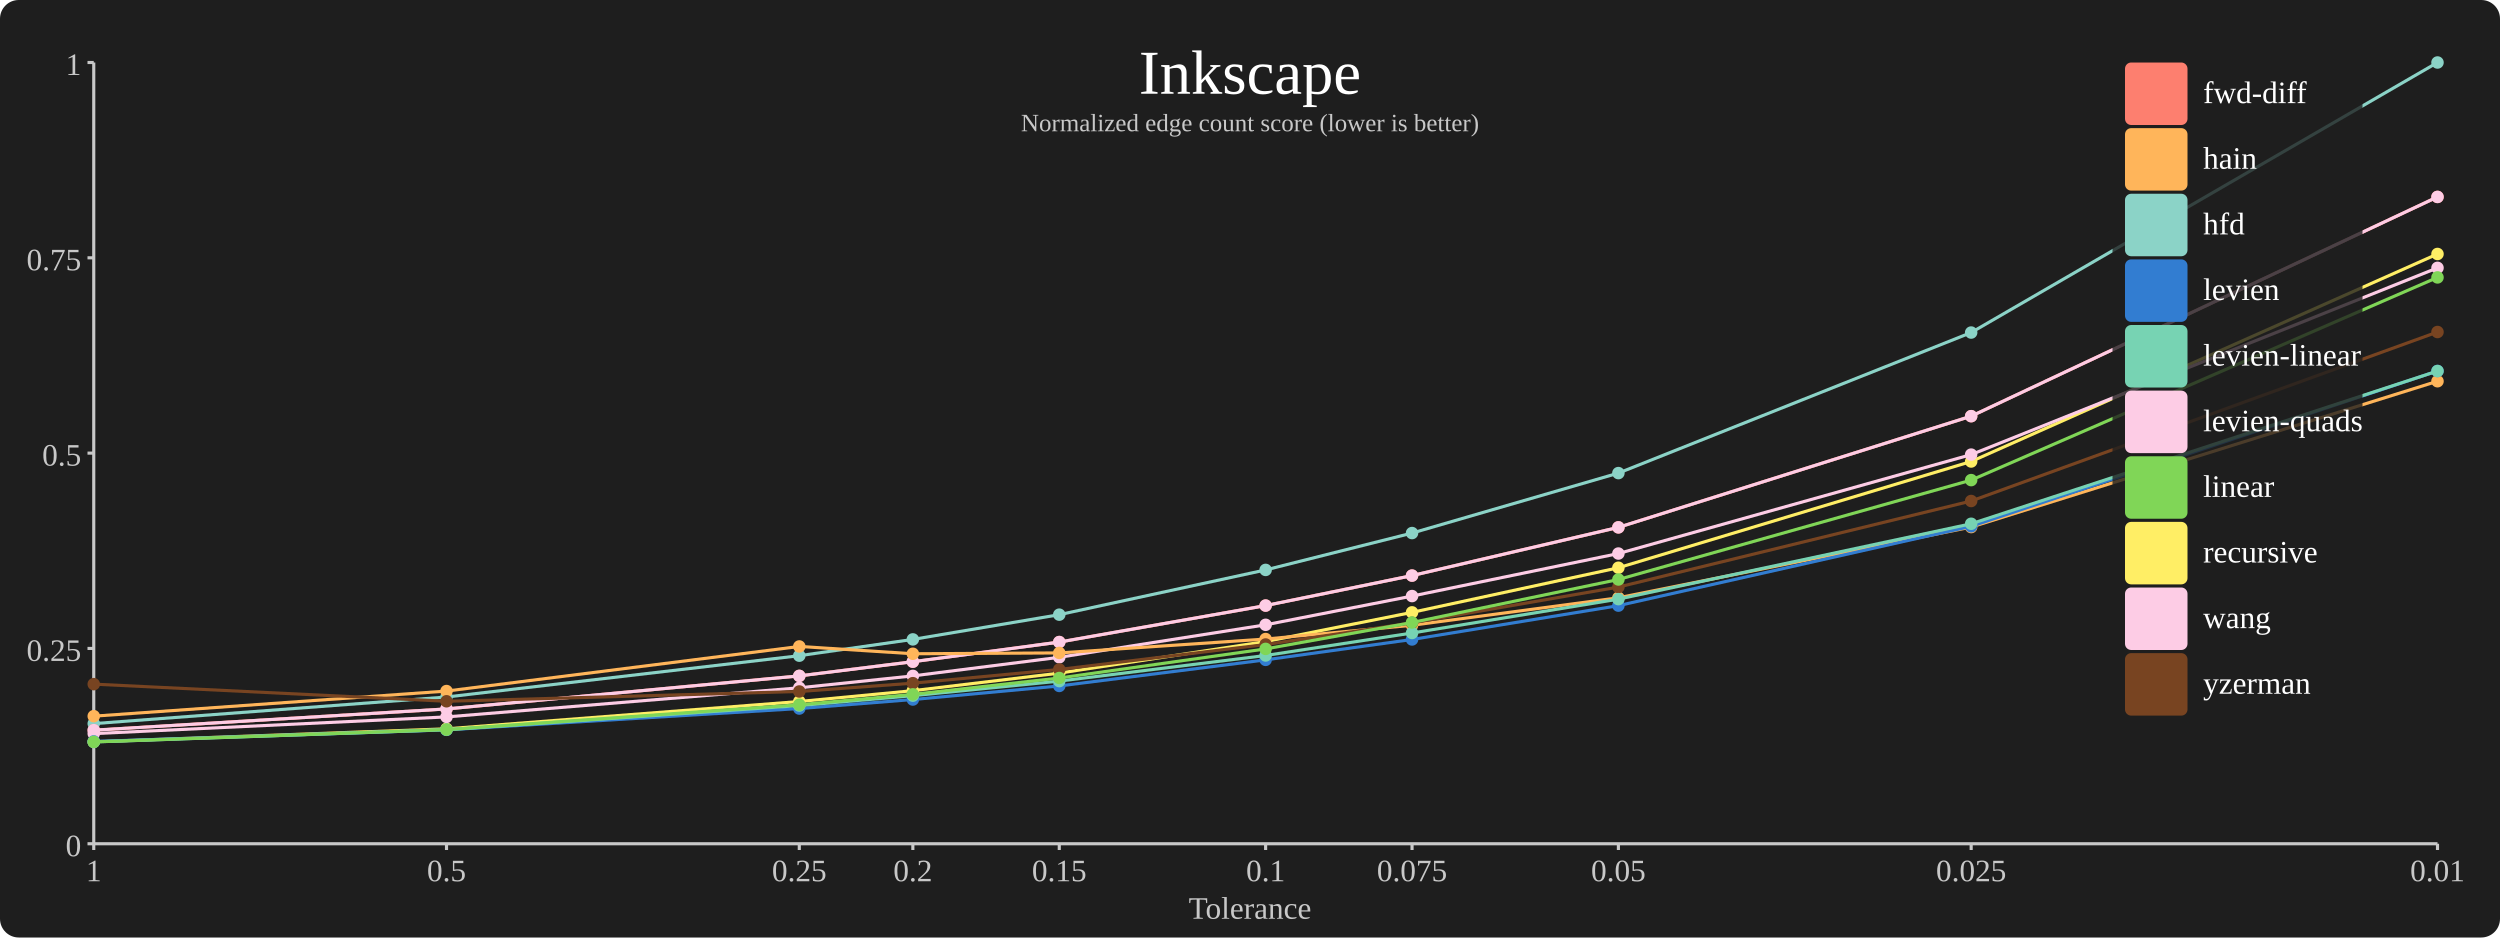
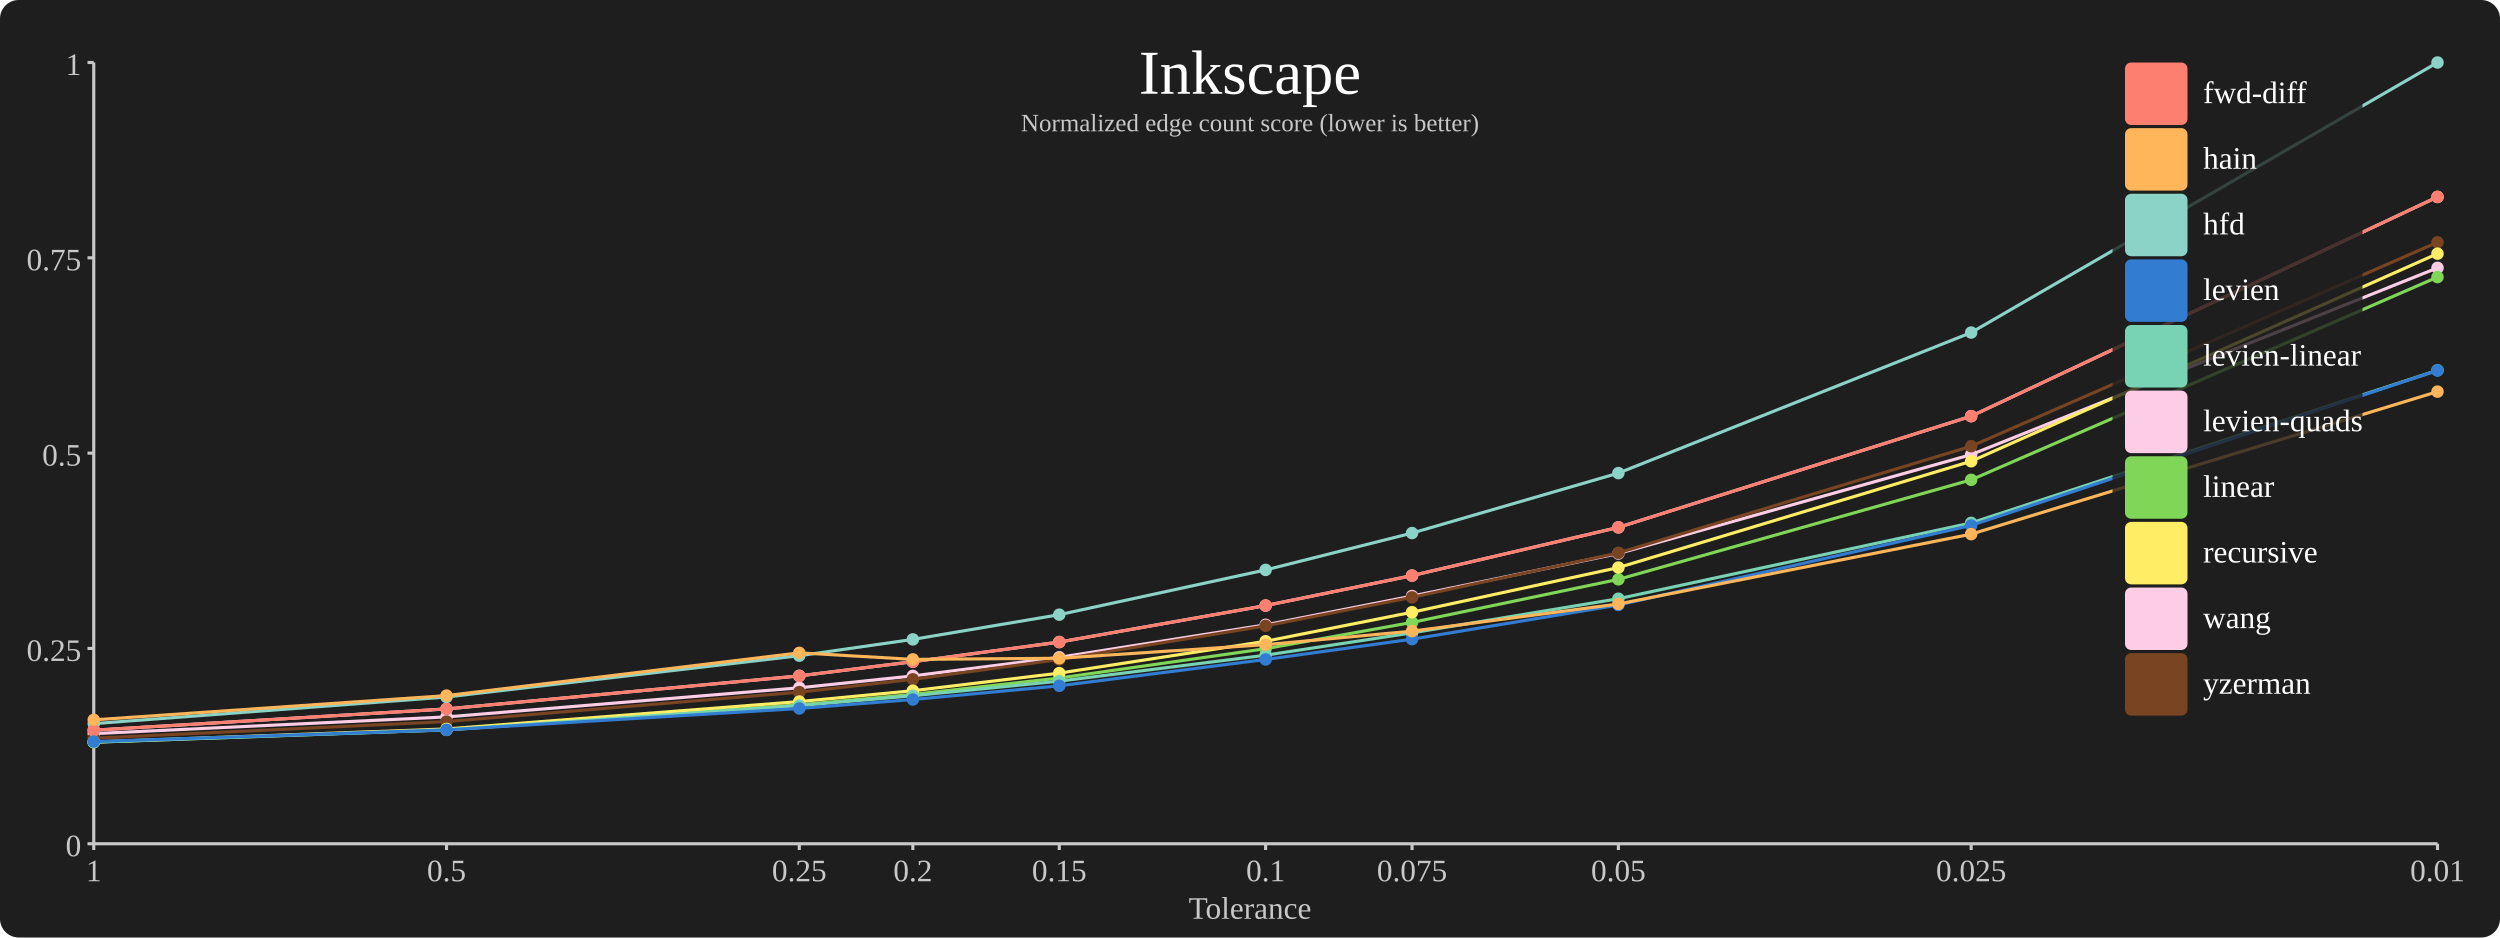
<svg xmlns="http://www.w3.org/2000/svg" viewBox="0 0 800 300">
  <rect x="0" y="0" width="800" height="300" ry="6" style="fill:rgb(30,30,30);stroke:none;fill-opacity:1;stroke-opacity:1;" />
  <path d="M 30 20 L 30 270" style="stroke:rgb(200,200,200);stroke-width:1" />
  <path d="M 30 270 L 780 270" style="stroke:rgb(200,200,200);stroke-width:1" />
  <path d="M 780 270 L 780 272" style="stroke:rgb(200,200,200);stroke-width:1" />
  <text x="780" y="282" style="font-size:10px;fill:rgb(200,200,200);text-anchor:middle;text-align:center;"> 0.01 </text>
  <path d="M 630.772 270 L 630.772 272" style="stroke:rgb(200,200,200);stroke-width:1" />
  <text x="630.772" y="282" style="font-size:10px;fill:rgb(200,200,200);text-anchor:middle;text-align:center;"> 0.025 </text>
  <path d="M 517.886 270 L 517.886 272" style="stroke:rgb(200,200,200);stroke-width:1" />
  <text x="517.886" y="282" style="font-size:10px;fill:rgb(200,200,200);text-anchor:middle;text-align:center;"> 0.05 </text>
  <path d="M 451.852 270 L 451.852 272" style="stroke:rgb(200,200,200);stroke-width:1" />
  <text x="451.852" y="282" style="font-size:10px;fill:rgb(200,200,200);text-anchor:middle;text-align:center;"> 0.075 </text>
  <path d="M 405 270 L 405 272" style="stroke:rgb(200,200,200);stroke-width:1" />
  <text x="405" y="282" style="font-size:10px;fill:rgb(200,200,200);text-anchor:middle;text-align:center;"> 0.1 </text>
  <path d="M 338.966 270 L 338.966 272" style="stroke:rgb(200,200,200);stroke-width:1" />
  <text x="338.966" y="282" style="font-size:10px;fill:rgb(200,200,200);text-anchor:middle;text-align:center;"> 0.15 </text>
  <path d="M 292.114 270 L 292.114 272" style="stroke:rgb(200,200,200);stroke-width:1" />
  <text x="292.114" y="282" style="font-size:10px;fill:rgb(200,200,200);text-anchor:middle;text-align:center;"> 0.2 </text>
  <path d="M 255.773 270 L 255.773 272" style="stroke:rgb(200,200,200);stroke-width:1" />
  <text x="255.773" y="282" style="font-size:10px;fill:rgb(200,200,200);text-anchor:middle;text-align:center;"> 0.25 </text>
  <path d="M 142.886 270 L 142.886 272" style="stroke:rgb(200,200,200);stroke-width:1" />
  <text x="142.886" y="282" style="font-size:10px;fill:rgb(200,200,200);text-anchor:middle;text-align:center;"> 0.5 </text>
  <path d="M 30 270 L 30 272" style="stroke:rgb(200,200,200);stroke-width:1" />
  <text x="30" y="282" style="font-size:10px;fill:rgb(200,200,200);text-anchor:middle;text-align:center;"> 1 </text>
  <path d="M 28 270 L 30 270" style="stroke:rgb(200,200,200);stroke-width:1" />
  <text x="26" y="274" style="font-size:10px;fill:rgb(200,200,200);text-anchor:end;text-align:right;"> 0 </text>
  <path d="M 28 207.5 L 30 207.5" style="stroke:rgb(200,200,200);stroke-width:1" />
  <text x="26" y="211.5" style="font-size:10px;fill:rgb(200,200,200);text-anchor:end;text-align:right;"> 0.25 </text>
  <path d="M 28 145 L 30 145" style="stroke:rgb(200,200,200);stroke-width:1" />
  <text x="26" y="149" style="font-size:10px;fill:rgb(200,200,200);text-anchor:end;text-align:right;"> 0.5 </text>
  <path d="M 28 82.5 L 30 82.5" style="stroke:rgb(200,200,200);stroke-width:1" />
  <text x="26" y="86.5" style="font-size:10px;fill:rgb(200,200,200);text-anchor:end;text-align:right;"> 0.75 </text>
  <path d="M 28 20 L 30 20" style="stroke:rgb(200,200,200);stroke-width:1" />
  <text x="26" y="24" style="font-size:10px;fill:rgb(200,200,200);text-anchor:end;text-align:right;"> 1 </text>
  <text x="400" y="294" style="font-size:10px;fill:rgb(200,200,200);text-anchor:middle;text-align:center;"> Tolerance </text>
  <circle cx="780" cy="20" r="2" style="fill:rgb(139,211,199);stroke:none;fill-opacity:1;stroke-opacity:1;" />
  <path d="M 780 20 L 630.772 106.417" style="stroke:rgb(139,211,199);stroke-width:1" />
  <circle cx="630.772" cy="106.417" r="2" style="fill:rgb(139,211,199);stroke:none;fill-opacity:1;stroke-opacity:1;" />
  <path d="M 630.772 106.417 L 517.886 151.39" style="stroke:rgb(139,211,199);stroke-width:1" />
  <circle cx="517.886" cy="151.39" r="2" style="fill:rgb(139,211,199);stroke:none;fill-opacity:1;stroke-opacity:1;" />
  <path d="M 517.886 151.39 L 451.852 170.58" style="stroke:rgb(139,211,199);stroke-width:1" />
  <circle cx="451.852" cy="170.58" r="2" style="fill:rgb(139,211,199);stroke:none;fill-opacity:1;stroke-opacity:1;" />
  <path d="M 451.852 170.58 L 405 182.373" style="stroke:rgb(139,211,199);stroke-width:1" />
  <circle cx="405" cy="182.373" r="2" style="fill:rgb(139,211,199);stroke:none;fill-opacity:1;stroke-opacity:1;" />
  <path d="M 405 182.373 L 338.966 196.692" style="stroke:rgb(139,211,199);stroke-width:1" />
  <circle cx="338.966" cy="196.692" r="2" style="fill:rgb(139,211,199);stroke:none;fill-opacity:1;stroke-opacity:1;" />
  <path d="M 338.966 196.692 L 292.114 204.607" style="stroke:rgb(139,211,199);stroke-width:1" />
  <circle cx="292.114" cy="204.607" r="2" style="fill:rgb(139,211,199);stroke:none;fill-opacity:1;stroke-opacity:1;" />
  <path d="M 292.114 204.607 L 255.773 209.82" style="stroke:rgb(139,211,199);stroke-width:1" />
  <circle cx="255.773" cy="209.82" r="2" style="fill:rgb(139,211,199);stroke:none;fill-opacity:1;stroke-opacity:1;" />
  <path d="M 255.773 209.82 L 142.886 223.037" style="stroke:rgb(139,211,199);stroke-width:1" />
  <circle cx="142.886" cy="223.037" r="2" style="fill:rgb(139,211,199);stroke:none;fill-opacity:1;stroke-opacity:1;" />
  <path d="M 142.886 223.037 L 30 231.558" style="stroke:rgb(139,211,199);stroke-width:1" />
  <circle cx="30" cy="231.558" r="2" style="fill:rgb(139,211,199);stroke:none;fill-opacity:1;stroke-opacity:1;" />
-   <circle cx="780" cy="81.275" r="2" style="fill:rgb(255,238,101);stroke:none;fill-opacity:1;stroke-opacity:1;" />
-   <path d="M 780 81.275 L 630.772 147.677" style="stroke:rgb(255,238,101);stroke-width:1" />
-   <circle cx="630.772" cy="147.677" r="2" style="fill:rgb(255,238,101);stroke:none;fill-opacity:1;stroke-opacity:1;" />
-   <path d="M 630.772 147.677 L 517.886 181.677" style="stroke:rgb(255,238,101);stroke-width:1" />
-   <circle cx="517.886" cy="181.677" r="2" style="fill:rgb(255,238,101);stroke:none;fill-opacity:1;stroke-opacity:1;" />
-   <path d="M 517.886 181.677 L 451.852 195.952" style="stroke:rgb(255,238,101);stroke-width:1" />
-   <circle cx="451.852" cy="195.952" r="2" style="fill:rgb(255,238,101);stroke:none;fill-opacity:1;stroke-opacity:1;" />
-   <path d="M 451.852 195.952 L 405 205.295" style="stroke:rgb(255,238,101);stroke-width:1" />
-   <circle cx="405" cy="205.295" r="2" style="fill:rgb(255,238,101);stroke:none;fill-opacity:1;stroke-opacity:1;" />
-   <path d="M 405 205.295 L 338.966 215.4" style="stroke:rgb(255,238,101);stroke-width:1" />
-   <circle cx="338.966" cy="215.4" r="2" style="fill:rgb(255,238,101);stroke:none;fill-opacity:1;stroke-opacity:1;" />
-   <path d="M 338.966 215.4 L 292.114 221.015" style="stroke:rgb(255,238,101);stroke-width:1" />
-   <circle cx="292.114" cy="221.015" r="2" style="fill:rgb(255,238,101);stroke:none;fill-opacity:1;stroke-opacity:1;" />
-   <path d="M 292.114 221.015 L 255.773 224.478" style="stroke:rgb(255,238,101);stroke-width:1" />
-   <circle cx="255.773" cy="224.478" r="2" style="fill:rgb(255,238,101);stroke:none;fill-opacity:1;stroke-opacity:1;" />
-   <path d="M 255.773 224.478 L 142.886 233.225" style="stroke:rgb(255,238,101);stroke-width:1" />
-   <circle cx="142.886" cy="233.225" r="2" style="fill:rgb(255,238,101);stroke:none;fill-opacity:1;stroke-opacity:1;" />
-   <path d="M 142.886 233.225 L 30 237.35" style="stroke:rgb(255,238,101);stroke-width:1" />
-   <circle cx="30" cy="237.35" r="2" style="fill:rgb(255,238,101);stroke:none;fill-opacity:1;stroke-opacity:1;" />
+   <circle cx="780" cy="85.715" r="2" style="fill:rgb(253,204,229);stroke:none;fill-opacity:1;stroke-opacity:1;" />
+   <path d="M 780 85.715 L 630.772 145.475" style="stroke:rgb(253,204,229);stroke-width:1" />
+   <circle cx="630.772" cy="145.475" r="2" style="fill:rgb(253,204,229);stroke:none;fill-opacity:1;stroke-opacity:1;" />
+   <path d="M 630.772 145.475 L 517.886 177.132" style="stroke:rgb(253,204,229);stroke-width:1" />
+   <circle cx="517.886" cy="177.132" r="2" style="fill:rgb(253,204,229);stroke:none;fill-opacity:1;stroke-opacity:1;" />
+   <path d="M 517.886 177.132 L 451.852 190.74" style="stroke:rgb(253,204,229);stroke-width:1" />
+   <circle cx="451.852" cy="190.74" r="2" style="fill:rgb(253,204,229);stroke:none;fill-opacity:1;stroke-opacity:1;" />
+   <path d="M 451.852 190.74 L 405 199.938" style="stroke:rgb(253,204,229);stroke-width:1" />
+   <circle cx="405" cy="199.938" r="2" style="fill:rgb(253,204,229);stroke:none;fill-opacity:1;stroke-opacity:1;" />
+   <path d="M 405 199.938 L 338.966 210.333" style="stroke:rgb(253,204,229);stroke-width:1" />
+   <circle cx="338.966" cy="210.333" r="2" style="fill:rgb(253,204,229);stroke:none;fill-opacity:1;stroke-opacity:1;" />
+   <path d="M 338.966 210.333 L 292.114 216.285" style="stroke:rgb(253,204,229);stroke-width:1" />
+   <circle cx="292.114" cy="216.285" r="2" style="fill:rgb(253,204,229);stroke:none;fill-opacity:1;stroke-opacity:1;" />
+   <path d="M 292.114 216.285 L 255.773 220.093" style="stroke:rgb(253,204,229);stroke-width:1" />
+   <circle cx="255.773" cy="220.093" r="2" style="fill:rgb(253,204,229);stroke:none;fill-opacity:1;stroke-opacity:1;" />
+   <path d="M 255.773 220.093 L 142.886 229.41" style="stroke:rgb(253,204,229);stroke-width:1" />
+   <circle cx="142.886" cy="229.41" r="2" style="fill:rgb(253,204,229);stroke:none;fill-opacity:1;stroke-opacity:1;" />
+   <path d="M 142.886 229.41 L 30 234.755" style="stroke:rgb(253,204,229);stroke-width:1" />
+   <circle cx="30" cy="234.755" r="2" style="fill:rgb(253,204,229);stroke:none;fill-opacity:1;stroke-opacity:1;" />
+   <circle cx="780" cy="77.525" r="2" style="fill:rgb(120,68,33);stroke:none;fill-opacity:1;stroke-opacity:1;" />
+   <path d="M 780 77.525 L 630.772 142.795" style="stroke:rgb(120,68,33);stroke-width:1" />
+   <circle cx="630.772" cy="142.795" r="2" style="fill:rgb(120,68,33);stroke:none;fill-opacity:1;stroke-opacity:1;" />
+   <path d="M 630.772 142.795 L 517.886 176.91" style="stroke:rgb(120,68,33);stroke-width:1" />
+   <circle cx="517.886" cy="176.91" r="2" style="fill:rgb(120,68,33);stroke:none;fill-opacity:1;stroke-opacity:1;" />
+   <path d="M 517.886 176.91 L 451.852 191.145" style="stroke:rgb(120,68,33);stroke-width:1" />
+   <circle cx="451.852" cy="191.145" r="2" style="fill:rgb(120,68,33);stroke:none;fill-opacity:1;stroke-opacity:1;" />
+   <path d="M 451.852 191.145 L 405 200.278" style="stroke:rgb(120,68,33);stroke-width:1" />
+   <circle cx="405" cy="200.278" r="2" style="fill:rgb(120,68,33);stroke:none;fill-opacity:1;stroke-opacity:1;" />
+   <path d="M 405 200.278 L 338.966 211.037" style="stroke:rgb(120,68,33);stroke-width:1" />
+   <circle cx="338.966" cy="211.037" r="2" style="fill:rgb(120,68,33);stroke:none;fill-opacity:1;stroke-opacity:1;" />
+   <path d="M 338.966 211.037 L 292.114 217.382" style="stroke:rgb(120,68,33);stroke-width:1" />
+   <circle cx="292.114" cy="217.382" r="2" style="fill:rgb(120,68,33);stroke:none;fill-opacity:1;stroke-opacity:1;" />
+   <path d="M 292.114 217.382 L 255.773 221.482" style="stroke:rgb(120,68,33);stroke-width:1" />
+   <circle cx="255.773" cy="221.482" r="2" style="fill:rgb(120,68,33);stroke:none;fill-opacity:1;stroke-opacity:1;" />
+   <path d="M 255.773 221.482 L 142.886 230.895" style="stroke:rgb(120,68,33);stroke-width:1" />
+   <circle cx="142.886" cy="230.895" r="2" style="fill:rgb(120,68,33);stroke:none;fill-opacity:1;stroke-opacity:1;" />
+   <path d="M 142.886 230.895 L 30 236.225" style="stroke:rgb(120,68,33);stroke-width:1" />
+   <circle cx="30" cy="236.225" r="2" style="fill:rgb(120,68,33);stroke:none;fill-opacity:1;stroke-opacity:1;" />
+   <circle cx="780" cy="88.667" r="2" style="fill:rgb(128,214,87);stroke:none;fill-opacity:1;stroke-opacity:1;" />
+   <path d="M 780 88.667 L 630.772 153.543" style="stroke:rgb(128,214,87);stroke-width:1" />
+   <circle cx="630.772" cy="153.543" r="2" style="fill:rgb(128,214,87);stroke:none;fill-opacity:1;stroke-opacity:1;" />
+   <path d="M 630.772 153.543 L 517.886 185.39" style="stroke:rgb(128,214,87);stroke-width:1" />
+   <circle cx="517.886" cy="185.39" r="2" style="fill:rgb(128,214,87);stroke:none;fill-opacity:1;stroke-opacity:1;" />
+   <path d="M 517.886 185.39 L 451.852 199.168" style="stroke:rgb(128,214,87);stroke-width:1" />
+   <circle cx="451.852" cy="199.168" r="2" style="fill:rgb(128,214,87);stroke:none;fill-opacity:1;stroke-opacity:1;" />
+   <path d="M 451.852 199.168 L 405 207.577" style="stroke:rgb(128,214,87);stroke-width:1" />
+   <circle cx="405" cy="207.577" r="2" style="fill:rgb(128,214,87);stroke:none;fill-opacity:1;stroke-opacity:1;" />
+   <path d="M 405 207.577 L 338.966 216.963" style="stroke:rgb(128,214,87);stroke-width:1" />
+   <circle cx="338.966" cy="216.963" r="2" style="fill:rgb(128,214,87);stroke:none;fill-opacity:1;stroke-opacity:1;" />
+   <path d="M 338.966 216.963 L 292.114 222.202" style="stroke:rgb(128,214,87);stroke-width:1" />
+   <circle cx="292.114" cy="222.202" r="2" style="fill:rgb(128,214,87);stroke:none;fill-opacity:1;stroke-opacity:1;" />
+   <path d="M 292.114 222.202 L 255.773 225.532" style="stroke:rgb(128,214,87);stroke-width:1" />
+   <circle cx="255.773" cy="225.532" r="2" style="fill:rgb(128,214,87);stroke:none;fill-opacity:1;stroke-opacity:1;" />
+   <path d="M 255.773 225.532 L 142.886 233.515" style="stroke:rgb(128,214,87);stroke-width:1" />
+   <circle cx="142.886" cy="233.515" r="2" style="fill:rgb(128,214,87);stroke:none;fill-opacity:1;stroke-opacity:1;" />
+   <path d="M 142.886 233.515 L 30 237.493" style="stroke:rgb(128,214,87);stroke-width:1" />
+   <circle cx="30" cy="237.493" r="2" style="fill:rgb(128,214,87);stroke:none;fill-opacity:1;stroke-opacity:1;" />
+   <circle cx="780" cy="81.17" r="2" style="fill:rgb(255,238,101);stroke:none;fill-opacity:1;stroke-opacity:1;" />
+   <path d="M 780 81.17 L 630.772 147.603" style="stroke:rgb(255,238,101);stroke-width:1" />
+   <circle cx="630.772" cy="147.603" r="2" style="fill:rgb(255,238,101);stroke:none;fill-opacity:1;stroke-opacity:1;" />
+   <path d="M 630.772 147.603 L 517.886 181.618" style="stroke:rgb(255,238,101);stroke-width:1" />
+   <circle cx="517.886" cy="181.618" r="2" style="fill:rgb(255,238,101);stroke:none;fill-opacity:1;stroke-opacity:1;" />
+   <path d="M 517.886 181.618 L 451.852 195.91" style="stroke:rgb(255,238,101);stroke-width:1" />
+   <circle cx="451.852" cy="195.91" r="2" style="fill:rgb(255,238,101);stroke:none;fill-opacity:1;stroke-opacity:1;" />
+   <path d="M 451.852 195.91 L 405 205.202" style="stroke:rgb(255,238,101);stroke-width:1" />
+   <circle cx="405" cy="205.202" r="2" style="fill:rgb(255,238,101);stroke:none;fill-opacity:1;stroke-opacity:1;" />
+   <path d="M 405 205.202 L 338.966 215.397" style="stroke:rgb(255,238,101);stroke-width:1" />
+   <circle cx="338.966" cy="215.397" r="2" style="fill:rgb(255,238,101);stroke:none;fill-opacity:1;stroke-opacity:1;" />
+   <path d="M 338.966 215.397 L 292.114 221.025" style="stroke:rgb(255,238,101);stroke-width:1" />
+   <circle cx="292.114" cy="221.025" r="2" style="fill:rgb(255,238,101);stroke:none;fill-opacity:1;stroke-opacity:1;" />
+   <path d="M 292.114 221.025 L 255.773 224.498" style="stroke:rgb(255,238,101);stroke-width:1" />
+   <circle cx="255.773" cy="224.498" r="2" style="fill:rgb(255,238,101);stroke:none;fill-opacity:1;stroke-opacity:1;" />
+   <path d="M 255.773 224.498 L 142.886 233.262" style="stroke:rgb(255,238,101);stroke-width:1" />
+   <circle cx="142.886" cy="233.262" r="2" style="fill:rgb(255,238,101);stroke:none;fill-opacity:1;stroke-opacity:1;" />
+   <path d="M 142.886 233.262 L 30 237.433" style="stroke:rgb(255,238,101);stroke-width:1" />
+   <circle cx="30" cy="237.433" r="2" style="fill:rgb(255,238,101);stroke:none;fill-opacity:1;stroke-opacity:1;" />
+   <circle cx="780" cy="63.015" r="2" style="fill:rgb(253,204,229);stroke:none;fill-opacity:1;stroke-opacity:1;" />
+   <path d="M 780 63.015 L 630.772 133.175" style="stroke:rgb(253,204,229);stroke-width:1" />
+   <circle cx="630.772" cy="133.175" r="2" style="fill:rgb(253,204,229);stroke:none;fill-opacity:1;stroke-opacity:1;" />
+   <path d="M 630.772 133.175 L 517.886 168.755" style="stroke:rgb(253,204,229);stroke-width:1" />
+   <circle cx="517.886" cy="168.755" r="2" style="fill:rgb(253,204,229);stroke:none;fill-opacity:1;stroke-opacity:1;" />
+   <path d="M 517.886 168.755 L 451.852 184.188" style="stroke:rgb(253,204,229);stroke-width:1" />
+   <circle cx="451.852" cy="184.188" r="2" style="fill:rgb(253,204,229);stroke:none;fill-opacity:1;stroke-opacity:1;" />
+   <path d="M 451.852 184.188 L 405 193.782" style="stroke:rgb(253,204,229);stroke-width:1" />
+   <circle cx="405" cy="193.782" r="2" style="fill:rgb(253,204,229);stroke:none;fill-opacity:1;stroke-opacity:1;" />
+   <path d="M 405 193.782 L 338.966 205.457" style="stroke:rgb(253,204,229);stroke-width:1" />
+   <circle cx="338.966" cy="205.457" r="2" style="fill:rgb(253,204,229);stroke:none;fill-opacity:1;stroke-opacity:1;" />
+   <path d="M 338.966 205.457 L 292.114 211.743" style="stroke:rgb(253,204,229);stroke-width:1" />
+   <circle cx="292.114" cy="211.743" r="2" style="fill:rgb(253,204,229);stroke:none;fill-opacity:1;stroke-opacity:1;" />
+   <path d="M 292.114 211.743 L 255.773 216.28" style="stroke:rgb(253,204,229);stroke-width:1" />
+   <circle cx="255.773" cy="216.28" r="2" style="fill:rgb(253,204,229);stroke:none;fill-opacity:1;stroke-opacity:1;" />
+   <path d="M 255.773 216.28 L 142.886 226.855" style="stroke:rgb(253,204,229);stroke-width:1" />
+   <circle cx="142.886" cy="226.855" r="2" style="fill:rgb(253,204,229);stroke:none;fill-opacity:1;stroke-opacity:1;" />
+   <path d="M 142.886 226.855 L 30 233.655" style="stroke:rgb(253,204,229);stroke-width:1" />
+   <circle cx="30" cy="233.655" r="2" style="fill:rgb(253,204,229);stroke:none;fill-opacity:1;stroke-opacity:1;" />
  <circle cx="780" cy="63.015" r="2" style="fill:rgb(253,127,111);stroke:none;fill-opacity:1;stroke-opacity:1;" />
  <path d="M 780 63.015 L 630.772 133.175" style="stroke:rgb(253,127,111);stroke-width:1" />
  <circle cx="630.772" cy="133.175" r="2" style="fill:rgb(253,127,111);stroke:none;fill-opacity:1;stroke-opacity:1;" />
  <path d="M 630.772 133.175 L 517.886 168.755" style="stroke:rgb(253,127,111);stroke-width:1" />
  <circle cx="517.886" cy="168.755" r="2" style="fill:rgb(253,127,111);stroke:none;fill-opacity:1;stroke-opacity:1;" />
  <path d="M 517.886 168.755 L 451.852 184.188" style="stroke:rgb(253,127,111);stroke-width:1" />
  <circle cx="451.852" cy="184.188" r="2" style="fill:rgb(253,127,111);stroke:none;fill-opacity:1;stroke-opacity:1;" />
  <path d="M 451.852 184.188 L 405 193.782" style="stroke:rgb(253,127,111);stroke-width:1" />
  <circle cx="405" cy="193.782" r="2" style="fill:rgb(253,127,111);stroke:none;fill-opacity:1;stroke-opacity:1;" />
  <path d="M 405 193.782 L 338.966 205.457" style="stroke:rgb(253,127,111);stroke-width:1" />
  <circle cx="338.966" cy="205.457" r="2" style="fill:rgb(253,127,111);stroke:none;fill-opacity:1;stroke-opacity:1;" />
  <path d="M 338.966 205.457 L 292.114 211.743" style="stroke:rgb(253,127,111);stroke-width:1" />
  <circle cx="292.114" cy="211.743" r="2" style="fill:rgb(253,127,111);stroke:none;fill-opacity:1;stroke-opacity:1;" />
  <path d="M 292.114 211.743 L 255.773 216.28" style="stroke:rgb(253,127,111);stroke-width:1" />
  <circle cx="255.773" cy="216.28" r="2" style="fill:rgb(253,127,111);stroke:none;fill-opacity:1;stroke-opacity:1;" />
  <path d="M 255.773 216.28 L 142.886 226.855" style="stroke:rgb(253,127,111);stroke-width:1" />
  <circle cx="142.886" cy="226.855" r="2" style="fill:rgb(253,127,111);stroke:none;fill-opacity:1;stroke-opacity:1;" />
  <path d="M 142.886 226.855 L 30 233.655" style="stroke:rgb(253,127,111);stroke-width:1" />
  <circle cx="30" cy="233.655" r="2" style="fill:rgb(253,127,111);stroke:none;fill-opacity:1;stroke-opacity:1;" />
-   <circle cx="780" cy="63.015" r="2" style="fill:rgb(253,204,229);stroke:none;fill-opacity:1;stroke-opacity:1;" />
-   <path d="M 780 63.015 L 630.772 133.175" style="stroke:rgb(253,204,229);stroke-width:1" />
-   <circle cx="630.772" cy="133.175" r="2" style="fill:rgb(253,204,229);stroke:none;fill-opacity:1;stroke-opacity:1;" />
-   <path d="M 630.772 133.175 L 517.886 168.755" style="stroke:rgb(253,204,229);stroke-width:1" />
-   <circle cx="517.886" cy="168.755" r="2" style="fill:rgb(253,204,229);stroke:none;fill-opacity:1;stroke-opacity:1;" />
-   <path d="M 517.886 168.755 L 451.852 184.188" style="stroke:rgb(253,204,229);stroke-width:1" />
-   <circle cx="451.852" cy="184.188" r="2" style="fill:rgb(253,204,229);stroke:none;fill-opacity:1;stroke-opacity:1;" />
-   <path d="M 451.852 184.188 L 405 193.782" style="stroke:rgb(253,204,229);stroke-width:1" />
-   <circle cx="405" cy="193.782" r="2" style="fill:rgb(253,204,229);stroke:none;fill-opacity:1;stroke-opacity:1;" />
-   <path d="M 405 193.782 L 338.966 205.457" style="stroke:rgb(253,204,229);stroke-width:1" />
-   <circle cx="338.966" cy="205.457" r="2" style="fill:rgb(253,204,229);stroke:none;fill-opacity:1;stroke-opacity:1;" />
-   <path d="M 338.966 205.457 L 292.114 211.743" style="stroke:rgb(253,204,229);stroke-width:1" />
-   <circle cx="292.114" cy="211.743" r="2" style="fill:rgb(253,204,229);stroke:none;fill-opacity:1;stroke-opacity:1;" />
-   <path d="M 292.114 211.743 L 255.773 216.28" style="stroke:rgb(253,204,229);stroke-width:1" />
-   <circle cx="255.773" cy="216.28" r="2" style="fill:rgb(253,204,229);stroke:none;fill-opacity:1;stroke-opacity:1;" />
-   <path d="M 255.773 216.28 L 142.886 226.855" style="stroke:rgb(253,204,229);stroke-width:1" />
-   <circle cx="142.886" cy="226.855" r="2" style="fill:rgb(253,204,229);stroke:none;fill-opacity:1;stroke-opacity:1;" />
-   <path d="M 142.886 226.855 L 30 233.655" style="stroke:rgb(253,204,229);stroke-width:1" />
-   <circle cx="30" cy="233.655" r="2" style="fill:rgb(253,204,229);stroke:none;fill-opacity:1;stroke-opacity:1;" />
-   <circle cx="780" cy="85.715" r="2" style="fill:rgb(253,204,229);stroke:none;fill-opacity:1;stroke-opacity:1;" />
-   <path d="M 780 85.715 L 630.772 145.475" style="stroke:rgb(253,204,229);stroke-width:1" />
-   <circle cx="630.772" cy="145.475" r="2" style="fill:rgb(253,204,229);stroke:none;fill-opacity:1;stroke-opacity:1;" />
-   <path d="M 630.772 145.475 L 517.886 177.132" style="stroke:rgb(253,204,229);stroke-width:1" />
-   <circle cx="517.886" cy="177.132" r="2" style="fill:rgb(253,204,229);stroke:none;fill-opacity:1;stroke-opacity:1;" />
-   <path d="M 517.886 177.132 L 451.852 190.74" style="stroke:rgb(253,204,229);stroke-width:1" />
-   <circle cx="451.852" cy="190.74" r="2" style="fill:rgb(253,204,229);stroke:none;fill-opacity:1;stroke-opacity:1;" />
-   <path d="M 451.852 190.74 L 405 199.938" style="stroke:rgb(253,204,229);stroke-width:1" />
-   <circle cx="405" cy="199.938" r="2" style="fill:rgb(253,204,229);stroke:none;fill-opacity:1;stroke-opacity:1;" />
-   <path d="M 405 199.938 L 338.966 210.333" style="stroke:rgb(253,204,229);stroke-width:1" />
-   <circle cx="338.966" cy="210.333" r="2" style="fill:rgb(253,204,229);stroke:none;fill-opacity:1;stroke-opacity:1;" />
-   <path d="M 338.966 210.333 L 292.114 216.285" style="stroke:rgb(253,204,229);stroke-width:1" />
-   <circle cx="292.114" cy="216.285" r="2" style="fill:rgb(253,204,229);stroke:none;fill-opacity:1;stroke-opacity:1;" />
-   <path d="M 292.114 216.285 L 255.773 220.093" style="stroke:rgb(253,204,229);stroke-width:1" />
-   <circle cx="255.773" cy="220.093" r="2" style="fill:rgb(253,204,229);stroke:none;fill-opacity:1;stroke-opacity:1;" />
-   <path d="M 255.773 220.093 L 142.886 229.41" style="stroke:rgb(253,204,229);stroke-width:1" />
-   <circle cx="142.886" cy="229.41" r="2" style="fill:rgb(253,204,229);stroke:none;fill-opacity:1;stroke-opacity:1;" />
-   <path d="M 142.886 229.41 L 30 234.755" style="stroke:rgb(253,204,229);stroke-width:1" />
-   <circle cx="30" cy="234.755" r="2" style="fill:rgb(253,204,229);stroke:none;fill-opacity:1;stroke-opacity:1;" />
-   <circle cx="780" cy="121.995" r="2" style="fill:rgb(255,181,90);stroke:none;fill-opacity:1;stroke-opacity:1;" />
-   <path d="M 780 121.995 L 630.772 168.66" style="stroke:rgb(255,181,90);stroke-width:1" />
-   <circle cx="630.772" cy="168.66" r="2" style="fill:rgb(255,181,90);stroke:none;fill-opacity:1;stroke-opacity:1;" />
-   <path d="M 630.772 168.66 L 517.886 191.287" style="stroke:rgb(255,181,90);stroke-width:1" />
-   <circle cx="517.886" cy="191.287" r="2" style="fill:rgb(255,181,90);stroke:none;fill-opacity:1;stroke-opacity:1;" />
-   <path d="M 517.886 191.287 L 451.852 200.085" style="stroke:rgb(255,181,90);stroke-width:1" />
-   <circle cx="451.852" cy="200.085" r="2" style="fill:rgb(255,181,90);stroke:none;fill-opacity:1;stroke-opacity:1;" />
-   <path d="M 451.852 200.085 L 405 204.493" style="stroke:rgb(255,181,90);stroke-width:1" />
-   <circle cx="405" cy="204.493" r="2" style="fill:rgb(255,181,90);stroke:none;fill-opacity:1;stroke-opacity:1;" />
-   <path d="M 405 204.493 L 338.966 208.933" style="stroke:rgb(255,181,90);stroke-width:1" />
-   <circle cx="338.966" cy="208.933" r="2" style="fill:rgb(255,181,90);stroke:none;fill-opacity:1;stroke-opacity:1;" />
-   <path d="M 338.966 208.933 L 292.114 209.208" style="stroke:rgb(255,181,90);stroke-width:1" />
-   <circle cx="292.114" cy="209.208" r="2" style="fill:rgb(255,181,90);stroke:none;fill-opacity:1;stroke-opacity:1;" />
-   <path d="M 292.114 209.208 L 255.773 206.865" style="stroke:rgb(255,181,90);stroke-width:1" />
-   <circle cx="255.773" cy="206.865" r="2" style="fill:rgb(255,181,90);stroke:none;fill-opacity:1;stroke-opacity:1;" />
-   <path d="M 255.773 206.865 L 142.886 221.137" style="stroke:rgb(255,181,90);stroke-width:1" />
-   <circle cx="142.886" cy="221.137" r="2" style="fill:rgb(255,181,90);stroke:none;fill-opacity:1;stroke-opacity:1;" />
-   <path d="M 142.886 221.137 L 30 229.175" style="stroke:rgb(255,181,90);stroke-width:1" />
-   <circle cx="30" cy="229.175" r="2" style="fill:rgb(255,181,90);stroke:none;fill-opacity:1;stroke-opacity:1;" />
-   <circle cx="780" cy="106.242" r="2" style="fill:rgb(120,68,33);stroke:none;fill-opacity:1;stroke-opacity:1;" />
-   <path d="M 780 106.242 L 630.772 160.323" style="stroke:rgb(120,68,33);stroke-width:1" />
-   <circle cx="630.772" cy="160.323" r="2" style="fill:rgb(120,68,33);stroke:none;fill-opacity:1;stroke-opacity:1;" />
-   <path d="M 630.772 160.323 L 517.886 187.86" style="stroke:rgb(120,68,33);stroke-width:1" />
-   <circle cx="517.886" cy="187.86" r="2" style="fill:rgb(120,68,33);stroke:none;fill-opacity:1;stroke-opacity:1;" />
-   <path d="M 517.886 187.86 L 451.852 199.31" style="stroke:rgb(120,68,33);stroke-width:1" />
-   <circle cx="451.852" cy="199.31" r="2" style="fill:rgb(120,68,33);stroke:none;fill-opacity:1;stroke-opacity:1;" />
-   <path d="M 451.852 199.31 L 405 206.238" style="stroke:rgb(120,68,33);stroke-width:1" />
-   <circle cx="405" cy="206.238" r="2" style="fill:rgb(120,68,33);stroke:none;fill-opacity:1;stroke-opacity:1;" />
-   <path d="M 405 206.238 L 338.966 214.22" style="stroke:rgb(120,68,33);stroke-width:1" />
-   <circle cx="338.966" cy="214.22" r="2" style="fill:rgb(120,68,33);stroke:none;fill-opacity:1;stroke-opacity:1;" />
-   <path d="M 338.966 214.22 L 292.114 218.615" style="stroke:rgb(120,68,33);stroke-width:1" />
-   <circle cx="292.114" cy="218.615" r="2" style="fill:rgb(120,68,33);stroke:none;fill-opacity:1;stroke-opacity:1;" />
-   <path d="M 292.114 218.615 L 255.773 221.275" style="stroke:rgb(120,68,33);stroke-width:1" />
-   <circle cx="255.773" cy="221.275" r="2" style="fill:rgb(120,68,33);stroke:none;fill-opacity:1;stroke-opacity:1;" />
-   <path d="M 255.773 221.275 L 142.886 224.407" style="stroke:rgb(120,68,33);stroke-width:1" />
-   <circle cx="142.886" cy="224.407" r="2" style="fill:rgb(120,68,33);stroke:none;fill-opacity:1;stroke-opacity:1;" />
-   <path d="M 142.886 224.407 L 30 218.925" style="stroke:rgb(120,68,33);stroke-width:1" />
-   <circle cx="30" cy="218.925" r="2" style="fill:rgb(120,68,33);stroke:none;fill-opacity:1;stroke-opacity:1;" />
-   <circle cx="780" cy="118.715" r="2" style="fill:rgb(50,125,209);stroke:none;fill-opacity:1;stroke-opacity:1;" />
-   <path d="M 780 118.715 L 630.772 168.403" style="stroke:rgb(50,125,209);stroke-width:1" />
-   <circle cx="630.772" cy="168.403" r="2" style="fill:rgb(50,125,209);stroke:none;fill-opacity:1;stroke-opacity:1;" />
-   <path d="M 630.772 168.403 L 517.886 193.8" style="stroke:rgb(50,125,209);stroke-width:1" />
-   <circle cx="517.886" cy="193.8" r="2" style="fill:rgb(50,125,209);stroke:none;fill-opacity:1;stroke-opacity:1;" />
-   <path d="M 517.886 193.8 L 451.852 204.627" style="stroke:rgb(50,125,209);stroke-width:1" />
-   <circle cx="451.852" cy="204.627" r="2" style="fill:rgb(50,125,209);stroke:none;fill-opacity:1;stroke-opacity:1;" />
-   <path d="M 451.852 204.627 L 405 211.153" style="stroke:rgb(50,125,209);stroke-width:1" />
-   <circle cx="405" cy="211.153" r="2" style="fill:rgb(50,125,209);stroke:none;fill-opacity:1;stroke-opacity:1;" />
-   <path d="M 405 211.153 L 338.966 219.5" style="stroke:rgb(50,125,209);stroke-width:1" />
-   <circle cx="338.966" cy="219.5" r="2" style="fill:rgb(50,125,209);stroke:none;fill-opacity:1;stroke-opacity:1;" />
-   <path d="M 338.966 219.5 L 292.114 223.85" style="stroke:rgb(50,125,209);stroke-width:1" />
-   <circle cx="292.114" cy="223.85" r="2" style="fill:rgb(50,125,209);stroke:none;fill-opacity:1;stroke-opacity:1;" />
-   <path d="M 292.114 223.85 L 255.773 226.735" style="stroke:rgb(50,125,209);stroke-width:1" />
-   <circle cx="255.773" cy="226.735" r="2" style="fill:rgb(50,125,209);stroke:none;fill-opacity:1;stroke-opacity:1;" />
-   <path d="M 255.773 226.735 L 142.886 233.548" style="stroke:rgb(50,125,209);stroke-width:1" />
-   <circle cx="142.886" cy="233.548" r="2" style="fill:rgb(50,125,209);stroke:none;fill-opacity:1;stroke-opacity:1;" />
-   <path d="M 142.886 233.548 L 30 237.26" style="stroke:rgb(50,125,209);stroke-width:1" />
-   <circle cx="30" cy="237.26" r="2" style="fill:rgb(50,125,209);stroke:none;fill-opacity:1;stroke-opacity:1;" />
-   <circle cx="780" cy="118.73" r="2" style="fill:rgb(119,211,179);stroke:none;fill-opacity:1;stroke-opacity:1;" />
-   <path d="M 780 118.73 L 630.772 167.607" style="stroke:rgb(119,211,179);stroke-width:1" />
-   <circle cx="630.772" cy="167.607" r="2" style="fill:rgb(119,211,179);stroke:none;fill-opacity:1;stroke-opacity:1;" />
-   <path d="M 630.772 167.607 L 517.886 191.725" style="stroke:rgb(119,211,179);stroke-width:1" />
-   <circle cx="517.886" cy="191.725" r="2" style="fill:rgb(119,211,179);stroke:none;fill-opacity:1;stroke-opacity:1;" />
-   <path d="M 517.886 191.725 L 451.852 202.558" style="stroke:rgb(119,211,179);stroke-width:1" />
-   <circle cx="451.852" cy="202.558" r="2" style="fill:rgb(119,211,179);stroke:none;fill-opacity:1;stroke-opacity:1;" />
-   <path d="M 451.852 202.558 L 405 209.752" style="stroke:rgb(119,211,179);stroke-width:1" />
-   <circle cx="405" cy="209.752" r="2" style="fill:rgb(119,211,179);stroke:none;fill-opacity:1;stroke-opacity:1;" />
-   <path d="M 405 209.752 L 338.966 217.952" style="stroke:rgb(119,211,179);stroke-width:1" />
-   <circle cx="338.966" cy="217.952" r="2" style="fill:rgb(119,211,179);stroke:none;fill-opacity:1;stroke-opacity:1;" />
-   <path d="M 338.966 217.952 L 292.114 222.615" style="stroke:rgb(119,211,179);stroke-width:1" />
-   <circle cx="292.114" cy="222.615" r="2" style="fill:rgb(119,211,179);stroke:none;fill-opacity:1;stroke-opacity:1;" />
-   <path d="M 292.114 222.615 L 255.773 225.778" style="stroke:rgb(119,211,179);stroke-width:1" />
-   <circle cx="255.773" cy="225.778" r="2" style="fill:rgb(119,211,179);stroke:none;fill-opacity:1;stroke-opacity:1;" />
-   <path d="M 255.773 225.778 L 142.886 233.515" style="stroke:rgb(119,211,179);stroke-width:1" />
-   <circle cx="142.886" cy="233.515" r="2" style="fill:rgb(119,211,179);stroke:none;fill-opacity:1;stroke-opacity:1;" />
-   <path d="M 142.886 233.515 L 30 237.425" style="stroke:rgb(119,211,179);stroke-width:1" />
-   <circle cx="30" cy="237.425" r="2" style="fill:rgb(119,211,179);stroke:none;fill-opacity:1;stroke-opacity:1;" />
-   <circle cx="780" cy="88.77" r="2" style="fill:rgb(128,214,87);stroke:none;fill-opacity:1;stroke-opacity:1;" />
-   <path d="M 780 88.77 L 630.772 153.632" style="stroke:rgb(128,214,87);stroke-width:1" />
-   <circle cx="630.772" cy="153.632" r="2" style="fill:rgb(128,214,87);stroke:none;fill-opacity:1;stroke-opacity:1;" />
-   <path d="M 630.772 153.632 L 517.886 185.435" style="stroke:rgb(128,214,87);stroke-width:1" />
-   <circle cx="517.886" cy="185.435" r="2" style="fill:rgb(128,214,87);stroke:none;fill-opacity:1;stroke-opacity:1;" />
-   <path d="M 517.886 185.435 L 451.852 199.202" style="stroke:rgb(128,214,87);stroke-width:1" />
-   <circle cx="451.852" cy="199.202" r="2" style="fill:rgb(128,214,87);stroke:none;fill-opacity:1;stroke-opacity:1;" />
-   <path d="M 451.852 199.202 L 405 207.647" style="stroke:rgb(128,214,87);stroke-width:1" />
-   <circle cx="405" cy="207.647" r="2" style="fill:rgb(128,214,87);stroke:none;fill-opacity:1;stroke-opacity:1;" />
-   <path d="M 405 207.647 L 338.966 216.963" style="stroke:rgb(128,214,87);stroke-width:1" />
-   <circle cx="338.966" cy="216.963" r="2" style="fill:rgb(128,214,87);stroke:none;fill-opacity:1;stroke-opacity:1;" />
-   <path d="M 338.966 216.963 L 292.114 222.188" style="stroke:rgb(128,214,87);stroke-width:1" />
-   <circle cx="292.114" cy="222.188" r="2" style="fill:rgb(128,214,87);stroke:none;fill-opacity:1;stroke-opacity:1;" />
-   <path d="M 292.114 222.188 L 255.773 225.51" style="stroke:rgb(128,214,87);stroke-width:1" />
-   <circle cx="255.773" cy="225.51" r="2" style="fill:rgb(128,214,87);stroke:none;fill-opacity:1;stroke-opacity:1;" />
-   <path d="M 255.773 225.51 L 142.886 233.475" style="stroke:rgb(128,214,87);stroke-width:1" />
-   <circle cx="142.886" cy="233.475" r="2" style="fill:rgb(128,214,87);stroke:none;fill-opacity:1;stroke-opacity:1;" />
-   <path d="M 142.886 233.475 L 30 237.405" style="stroke:rgb(128,214,87);stroke-width:1" />
-   <circle cx="30" cy="237.405" r="2" style="fill:rgb(128,214,87);stroke:none;fill-opacity:1;stroke-opacity:1;" />
+   <circle cx="780" cy="118.495" r="2" style="fill:rgb(119,211,179);stroke:none;fill-opacity:1;stroke-opacity:1;" />
+   <path d="M 780 118.495 L 630.772 167.327" style="stroke:rgb(119,211,179);stroke-width:1" />
+   <circle cx="630.772" cy="167.327" r="2" style="fill:rgb(119,211,179);stroke:none;fill-opacity:1;stroke-opacity:1;" />
+   <path d="M 630.772 167.327 L 517.886 191.582" style="stroke:rgb(119,211,179);stroke-width:1" />
+   <circle cx="517.886" cy="191.582" r="2" style="fill:rgb(119,211,179);stroke:none;fill-opacity:1;stroke-opacity:1;" />
+   <path d="M 517.886 191.582 L 451.852 202.515" style="stroke:rgb(119,211,179);stroke-width:1" />
+   <circle cx="451.852" cy="202.515" r="2" style="fill:rgb(119,211,179);stroke:none;fill-opacity:1;stroke-opacity:1;" />
+   <path d="M 451.852 202.515 L 405 209.653" style="stroke:rgb(119,211,179);stroke-width:1" />
+   <circle cx="405" cy="209.653" r="2" style="fill:rgb(119,211,179);stroke:none;fill-opacity:1;stroke-opacity:1;" />
+   <path d="M 405 209.653 L 338.966 217.965" style="stroke:rgb(119,211,179);stroke-width:1" />
+   <circle cx="338.966" cy="217.965" r="2" style="fill:rgb(119,211,179);stroke:none;fill-opacity:1;stroke-opacity:1;" />
+   <path d="M 338.966 217.965 L 292.114 222.632" style="stroke:rgb(119,211,179);stroke-width:1" />
+   <circle cx="292.114" cy="222.632" r="2" style="fill:rgb(119,211,179);stroke:none;fill-opacity:1;stroke-opacity:1;" />
+   <path d="M 292.114 222.632 L 255.773 225.798" style="stroke:rgb(119,211,179);stroke-width:1" />
+   <circle cx="255.773" cy="225.798" r="2" style="fill:rgb(119,211,179);stroke:none;fill-opacity:1;stroke-opacity:1;" />
+   <path d="M 255.773 225.798 L 142.886 233.555" style="stroke:rgb(119,211,179);stroke-width:1" />
+   <circle cx="142.886" cy="233.555" r="2" style="fill:rgb(119,211,179);stroke:none;fill-opacity:1;stroke-opacity:1;" />
+   <path d="M 142.886 233.555 L 30 237.51" style="stroke:rgb(119,211,179);stroke-width:1" />
+   <circle cx="30" cy="237.51" r="2" style="fill:rgb(119,211,179);stroke:none;fill-opacity:1;stroke-opacity:1;" />
+   <circle cx="780" cy="118.532" r="2" style="fill:rgb(50,125,209);stroke:none;fill-opacity:1;stroke-opacity:1;" />
+   <path d="M 780 118.532 L 630.772 168.127" style="stroke:rgb(50,125,209);stroke-width:1" />
+   <circle cx="630.772" cy="168.127" r="2" style="fill:rgb(50,125,209);stroke:none;fill-opacity:1;stroke-opacity:1;" />
+   <path d="M 630.772 168.127 L 517.886 193.607" style="stroke:rgb(50,125,209);stroke-width:1" />
+   <circle cx="517.886" cy="193.607" r="2" style="fill:rgb(50,125,209);stroke:none;fill-opacity:1;stroke-opacity:1;" />
+   <path d="M 517.886 193.607 L 451.852 204.53" style="stroke:rgb(50,125,209);stroke-width:1" />
+   <circle cx="451.852" cy="204.53" r="2" style="fill:rgb(50,125,209);stroke:none;fill-opacity:1;stroke-opacity:1;" />
+   <path d="M 451.852 204.53 L 405 211.028" style="stroke:rgb(50,125,209);stroke-width:1" />
+   <circle cx="405" cy="211.028" r="2" style="fill:rgb(50,125,209);stroke:none;fill-opacity:1;stroke-opacity:1;" />
+   <path d="M 405 211.028 L 338.966 219.458" style="stroke:rgb(50,125,209);stroke-width:1" />
+   <circle cx="338.966" cy="219.458" r="2" style="fill:rgb(50,125,209);stroke:none;fill-opacity:1;stroke-opacity:1;" />
+   <path d="M 338.966 219.458 L 292.114 223.84" style="stroke:rgb(50,125,209);stroke-width:1" />
+   <circle cx="292.114" cy="223.84" r="2" style="fill:rgb(50,125,209);stroke:none;fill-opacity:1;stroke-opacity:1;" />
+   <path d="M 292.114 223.84 L 255.773 226.71" style="stroke:rgb(50,125,209);stroke-width:1" />
+   <circle cx="255.773" cy="226.71" r="2" style="fill:rgb(50,125,209);stroke:none;fill-opacity:1;stroke-opacity:1;" />
+   <path d="M 255.773 226.71 L 142.886 233.553" style="stroke:rgb(50,125,209);stroke-width:1" />
+   <circle cx="142.886" cy="233.553" r="2" style="fill:rgb(50,125,209);stroke:none;fill-opacity:1;stroke-opacity:1;" />
+   <path d="M 142.886 233.553 L 30 237.295" style="stroke:rgb(50,125,209);stroke-width:1" />
+   <circle cx="30" cy="237.295" r="2" style="fill:rgb(50,125,209);stroke:none;fill-opacity:1;stroke-opacity:1;" />
+   <circle cx="780" cy="125.32" r="2" style="fill:rgb(255,181,90);stroke:none;fill-opacity:1;stroke-opacity:1;" />
+   <path d="M 780 125.32 L 630.772 170.925" style="stroke:rgb(255,181,90);stroke-width:1" />
+   <circle cx="630.772" cy="170.925" r="2" style="fill:rgb(255,181,90);stroke:none;fill-opacity:1;stroke-opacity:1;" />
+   <path d="M 630.772 170.925 L 517.886 193.262" style="stroke:rgb(255,181,90);stroke-width:1" />
+   <circle cx="517.886" cy="193.262" r="2" style="fill:rgb(255,181,90);stroke:none;fill-opacity:1;stroke-opacity:1;" />
+   <path d="M 517.886 193.262 L 451.852 201.965" style="stroke:rgb(255,181,90);stroke-width:1" />
+   <circle cx="451.852" cy="201.965" r="2" style="fill:rgb(255,181,90);stroke:none;fill-opacity:1;stroke-opacity:1;" />
+   <path d="M 451.852 201.965 L 405 206.29" style="stroke:rgb(255,181,90);stroke-width:1" />
+   <circle cx="405" cy="206.29" r="2" style="fill:rgb(255,181,90);stroke:none;fill-opacity:1;stroke-opacity:1;" />
+   <path d="M 405 206.29 L 338.966 210.645" style="stroke:rgb(255,181,90);stroke-width:1" />
+   <circle cx="338.966" cy="210.645" r="2" style="fill:rgb(255,181,90);stroke:none;fill-opacity:1;stroke-opacity:1;" />
+   <path d="M 338.966 210.645 L 292.114 211.007" style="stroke:rgb(255,181,90);stroke-width:1" />
+   <circle cx="292.114" cy="211.007" r="2" style="fill:rgb(255,181,90);stroke:none;fill-opacity:1;stroke-opacity:1;" />
+   <path d="M 292.114 211.007 L 255.773 208.91" style="stroke:rgb(255,181,90);stroke-width:1" />
+   <circle cx="255.773" cy="208.91" r="2" style="fill:rgb(255,181,90);stroke:none;fill-opacity:1;stroke-opacity:1;" />
+   <path d="M 255.773 208.91 L 142.886 222.585" style="stroke:rgb(255,181,90);stroke-width:1" />
+   <circle cx="142.886" cy="222.585" r="2" style="fill:rgb(255,181,90);stroke:none;fill-opacity:1;stroke-opacity:1;" />
+   <path d="M 142.886 222.585 L 30 230.353" style="stroke:rgb(255,181,90);stroke-width:1" />
+   <circle cx="30" cy="230.353" r="2" style="fill:rgb(255,181,90);stroke:none;fill-opacity:1;stroke-opacity:1;" />
  <rect x="676" y="16" width="80" height="217" ry="4" style="fill:rgb(30,30,30);stroke:none;fill-opacity:0.8;stroke-opacity:1;" />
  <rect x="680" y="20" width="20" height="20" ry="2" style="fill:rgb(253,127,111);stroke:none;fill-opacity:1;stroke-opacity:1;" />
  <text x="705" y="33" style="font-size:10px;fill:rgb(255,255,255);text-anchor:start;text-align:left;"> fwd-diff </text>
  <rect x="680" y="41" width="20" height="20" ry="2" style="fill:rgb(255,181,90);stroke:none;fill-opacity:1;stroke-opacity:1;" />
  <text x="705" y="54" style="font-size:10px;fill:rgb(255,255,255);text-anchor:start;text-align:left;"> hain </text>
  <rect x="680" y="62" width="20" height="20" ry="2" style="fill:rgb(139,211,199);stroke:none;fill-opacity:1;stroke-opacity:1;" />
  <text x="705" y="75" style="font-size:10px;fill:rgb(255,255,255);text-anchor:start;text-align:left;"> hfd </text>
  <rect x="680" y="83" width="20" height="20" ry="2" style="fill:rgb(50,125,209);stroke:none;fill-opacity:1;stroke-opacity:1;" />
  <text x="705" y="96" style="font-size:10px;fill:rgb(255,255,255);text-anchor:start;text-align:left;"> levien </text>
  <rect x="680" y="104" width="20" height="20" ry="2" style="fill:rgb(119,211,179);stroke:none;fill-opacity:1;stroke-opacity:1;" />
  <text x="705" y="117" style="font-size:10px;fill:rgb(255,255,255);text-anchor:start;text-align:left;"> levien-linear </text>
  <rect x="680" y="125" width="20" height="20" ry="2" style="fill:rgb(253,204,229);stroke:none;fill-opacity:1;stroke-opacity:1;" />
  <text x="705" y="138" style="font-size:10px;fill:rgb(255,255,255);text-anchor:start;text-align:left;"> levien-quads </text>
  <rect x="680" y="146" width="20" height="20" ry="2" style="fill:rgb(128,214,87);stroke:none;fill-opacity:1;stroke-opacity:1;" />
  <text x="705" y="159" style="font-size:10px;fill:rgb(255,255,255);text-anchor:start;text-align:left;"> linear </text>
  <rect x="680" y="167" width="20" height="20" ry="2" style="fill:rgb(255,238,101);stroke:none;fill-opacity:1;stroke-opacity:1;" />
  <text x="705" y="180" style="font-size:10px;fill:rgb(255,255,255);text-anchor:start;text-align:left;"> recursive </text>
  <rect x="680" y="188" width="20" height="20" ry="2" style="fill:rgb(253,204,229);stroke:none;fill-opacity:1;stroke-opacity:1;" />
  <text x="705" y="201" style="font-size:10px;fill:rgb(255,255,255);text-anchor:start;text-align:left;"> wang </text>
  <rect x="680" y="209" width="20" height="20" ry="2" style="fill:rgb(120,68,33);stroke:none;fill-opacity:1;stroke-opacity:1;" />
  <text x="705" y="222" style="font-size:10px;fill:rgb(255,255,255);text-anchor:start;text-align:left;"> yzerman </text>
  <text x="400" y="30" style="font-size:20px;fill:rgb(255,255,255);text-anchor:middle;text-align:center;"> Inkscape </text>
  <text x="400" y="42" style="font-size:8px;fill:rgb(200,200,200);text-anchor:middle;text-align:center;"> Normalized edge count score (lower is better) </text>
</svg>
